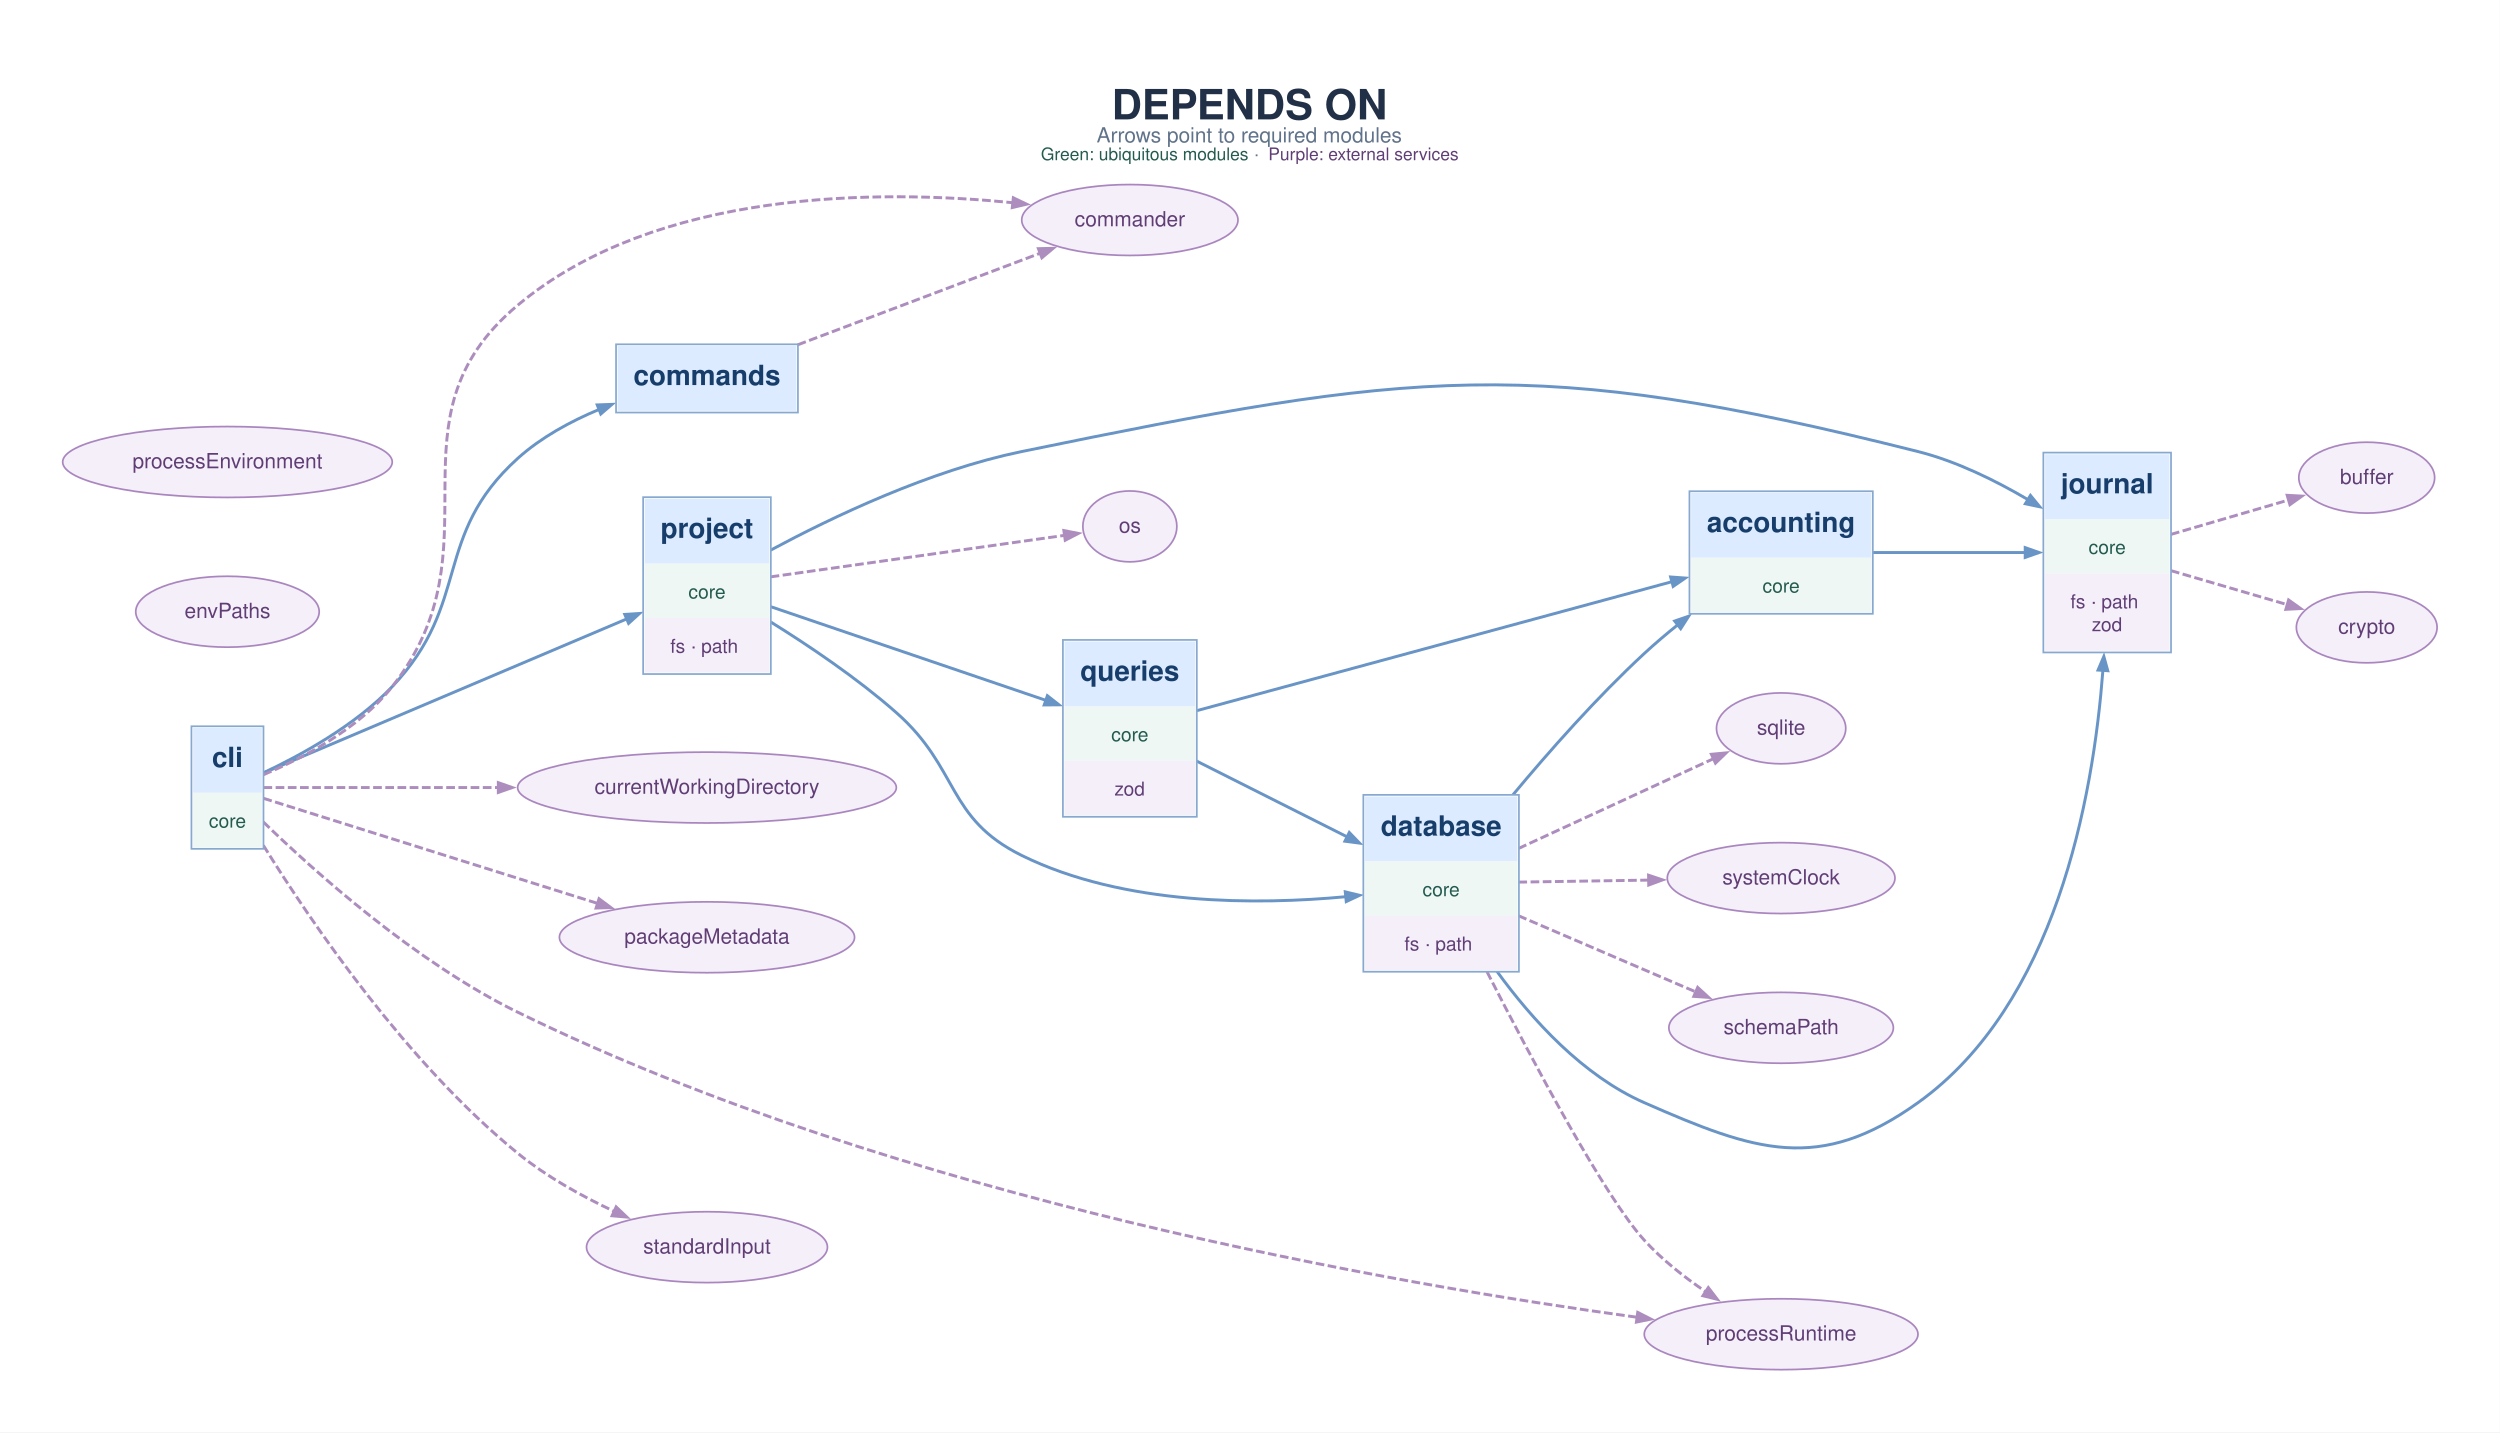
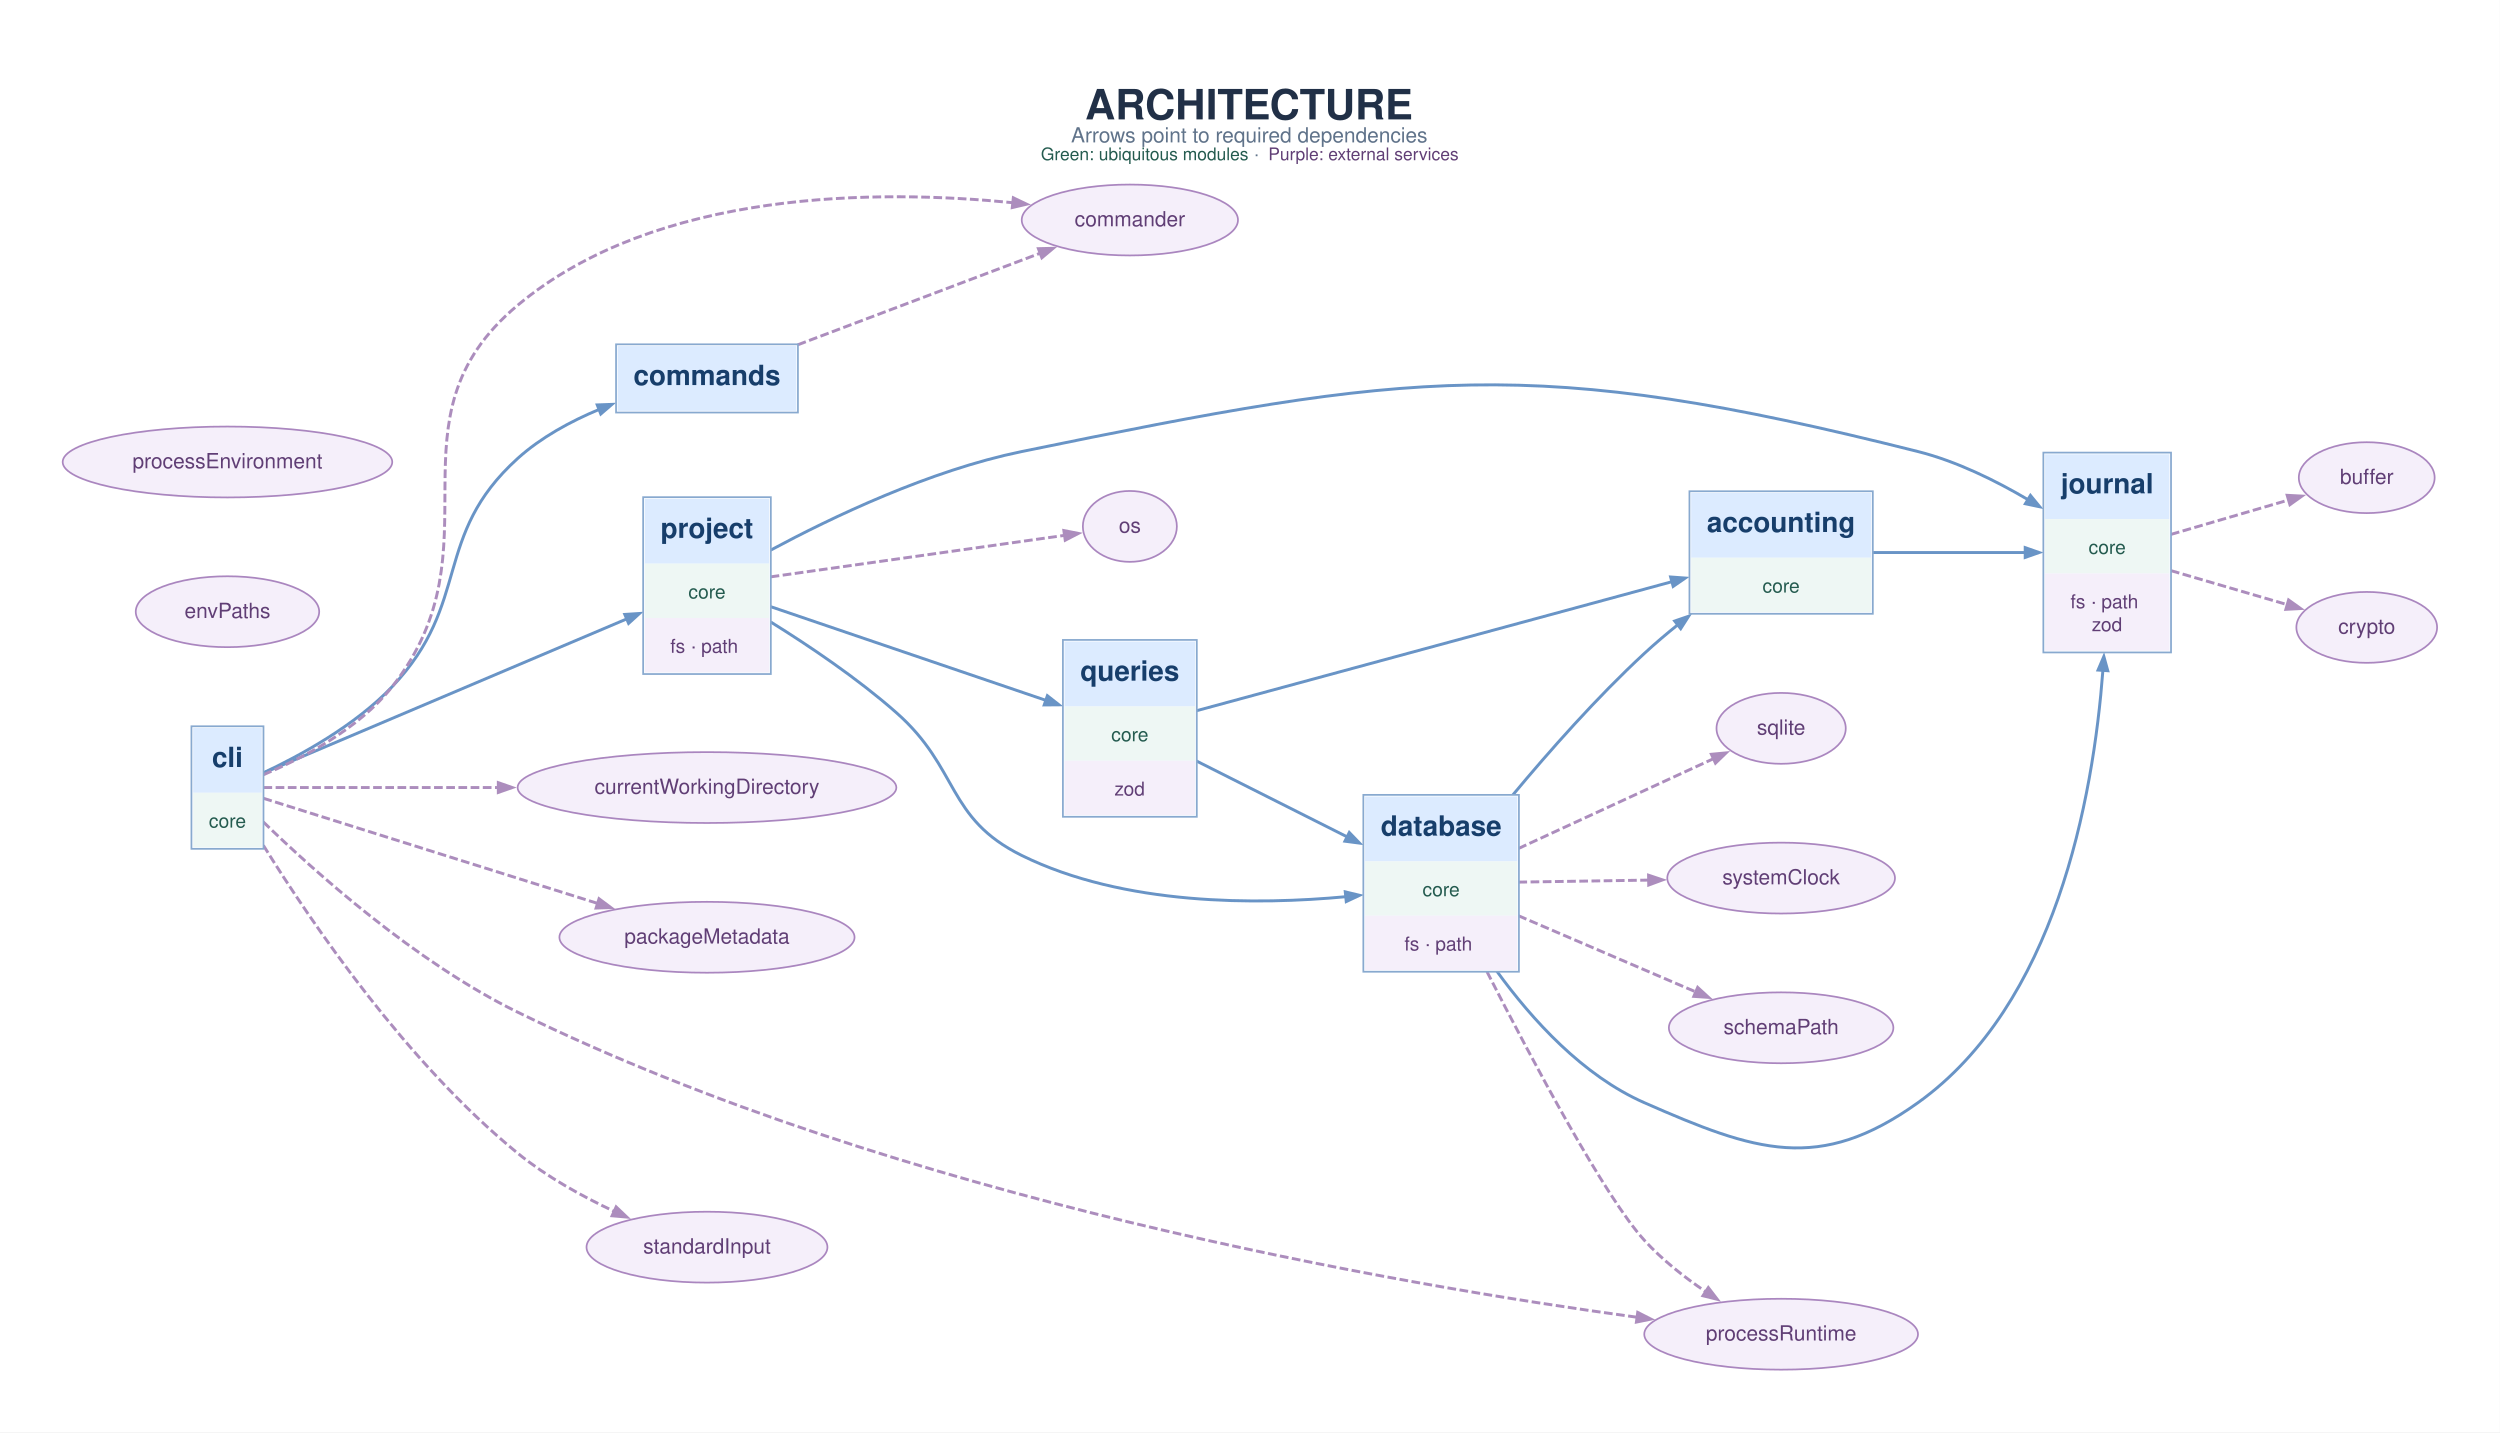
<svg xmlns="http://www.w3.org/2000/svg" xmlns:xlink="http://www.w3.org/1999/xlink" width="1436pt" height="823pt" viewBox="0.00 0.00 1436.00 823.00">
  <g id="graph0" class="graph" transform="scale(1 1) rotate(0) translate(36 786.73)">
    <polygon fill="#ffffff" stroke="none" points="-36,36 -36,-786.73 1399.87,-786.73 1399.87,36 -36,36" />
    <polygon fill="#ffffff" stroke="none" points="553.87,-684.73 553.87,-746.73 810,-746.73 810,-684.73 553.87,-684.73" />
-     <text xml:space="preserve" text-anchor="start" x="602.59" y="-718.13" font-family="Helvetica,sans-Serif" font-weight="bold" font-size="24.00" fill="#213047">DEPENDS ON</text>
-     <text xml:space="preserve" text-anchor="start" x="593.89" y="-704.93" font-family="Helvetica,sans-Serif" font-size="12.00" fill="#60738a">Arrows point to required modules</text>
+     <text xml:space="preserve" text-anchor="start" x="587.27" y="-718.13" font-family="Helvetica,sans-Serif" font-weight="bold" font-size="24.00" fill="#213047">ARCHITECTURE</text>
+     <text xml:space="preserve" text-anchor="start" x="579.21" y="-704.93" font-family="Helvetica,sans-Serif" font-size="12.00" fill="#60738a">Arrows point to required dependencies</text>
    <text xml:space="preserve" text-anchor="start" x="561.87" y="-694.73" font-family="Helvetica,sans-Serif" font-size="10.00" fill="#245b4f">Green: ubiquitous modules</text>
    <text xml:space="preserve" text-anchor="start" x="681.39" y="-694.73" font-family="Helvetica,sans-Serif" font-size="10.00" fill="#60738a"> · </text>
    <text xml:space="preserve" text-anchor="start" x="692.5" y="-694.73" font-family="Helvetica,sans-Serif" font-size="10.00" fill="#603e75">Purple: external services</text>
    <g id="edge1" class="edge">
      <g id="a_edge1">
        <a xlink:title="accounting depends on journal">
          <path fill="none" stroke="#6994c6" stroke-width="1.7" d="M1039.7,-469.36C1067.18,-469.36 1100.69,-469.36 1127.29,-469.36" />
          <polygon fill="#6994c6" stroke="#6994c6" stroke-width="1.7" points="1127.28,-472.16 1135.28,-469.36 1127.28,-466.56 1127.28,-472.16" />
        </a>
      </g>
    </g>
    <g id="edge7" class="edge">
      <g id="a_edge7">
        <a xlink:title="cli depends on commands">
          <path fill="none" stroke="#6994c6" stroke-width="1.7" d="M115.26,-342.82C135.75,-352.42 167.85,-369.76 189.31,-392.36 235.05,-440.55 212.06,-478.77 261.31,-523.36 274.67,-535.46 291.7,-544.7 308.25,-551.6" />
          <polygon fill="#6994c6" stroke="#6994c6" stroke-width="1.7" points="307.05,-554.14 315.52,-554.46 309.1,-548.93 307.05,-554.14" />
        </a>
      </g>
    </g>
    <g id="edge8" class="edge">
      <g id="a_edge8">
        <a xlink:title="cli depends on project">
          <path fill="none" stroke="#6994c6" stroke-width="1.7" d="M115.32,-342.71C158.7,-361.11 263.55,-405.59 324.04,-431.25" />
          <polygon fill="#6994c6" stroke="#6994c6" stroke-width="1.7" points="322.88,-433.8 331.34,-434.35 325.07,-428.65 322.88,-433.8" />
        </a>
      </g>
    </g>
    <g id="edge2" class="edge">
      <g id="a_edge2">
        <a xlink:title="cli uses commander">
          <path fill="none" stroke="#ac8dbd" stroke-width="1.7" stroke-dasharray="5,2" d="M115.34,-341.74C136.53,-350.64 169.79,-367.57 189.31,-392.36 252.69,-472.87 182.68,-545.67 261.31,-611.36 341.22,-678.13 468.92,-677.99 546.18,-670.26" />
          <polygon fill="#ac8dbd" stroke="#ac8dbd" stroke-width="1.7" points="546.06,-673.09 553.71,-669.45 545.46,-667.52 546.06,-673.09" />
        </a>
      </g>
    </g>
    <g id="edge3" class="edge">
      <g id="a_edge3">
        <a xlink:title="cli uses currentWorkingDirectory">
          <path fill="none" stroke="#ac8dbd" stroke-width="1.7" stroke-dasharray="5,2" d="M115.32,-334.36C143.85,-334.36 198.96,-334.36 250.55,-334.36" />
          <polygon fill="#ac8dbd" stroke="#ac8dbd" stroke-width="1.7" points="250.24,-337.16 258.24,-334.36 250.24,-331.56 250.24,-337.16" />
        </a>
      </g>
    </g>
    <g id="edge4" class="edge">
      <g id="a_edge4">
        <a xlink:title="cli uses packageMetadata">
          <path fill="none" stroke="#ac8dbd" stroke-width="1.7" stroke-dasharray="5,2" d="M115.32,-328.18C154.93,-315.72 245.8,-287.14 307.33,-267.79" />
          <polygon fill="#ac8dbd" stroke="#ac8dbd" stroke-width="1.7" points="308.08,-270.49 314.87,-265.42 306.4,-265.15 308.08,-270.49" />
        </a>
      </g>
    </g>
    <g id="edge5" class="edge">
      <g id="a_edge5">
        <a xlink:title="cli uses processRuntime">
          <path fill="none" stroke="#ac8dbd" stroke-width="1.7" stroke-dasharray="5,2" d="M115.21,-314.64C144.43,-286.29 202.4,-234.24 261.31,-205.36 479.73,-98.3 766.54,-48.87 904.72,-30.05" />
          <polygon fill="#ac8dbd" stroke="#ac8dbd" stroke-width="1.7" points="904.71,-32.88 912.27,-29.04 903.96,-27.33 904.71,-32.88" />
        </a>
      </g>
    </g>
    <g id="edge6" class="edge">
      <g id="a_edge6">
        <a xlink:title="cli uses standardInput">
          <path fill="none" stroke="#ac8dbd" stroke-width="1.7" stroke-dasharray="5,2" d="M115.28,-301.16C143.1,-256.34 197.77,-176.13 261.31,-124.36 277.82,-110.91 298.24,-99.62 316.84,-90.9" />
          <polygon fill="#ac8dbd" stroke="#ac8dbd" stroke-width="1.7" points="317.91,-93.49 324.04,-87.64 315.59,-88.39 317.91,-93.49" />
        </a>
      </g>
    </g>
    <g id="edge9" class="edge">
      <g id="a_edge9">
        <a xlink:title="commands uses commander">
          <path fill="none" stroke="#ac8dbd" stroke-width="1.7" stroke-dasharray="5,2" d="M422.18,-588.66C463.27,-604.18 520.68,-625.87 561.58,-641.32" />
          <polygon fill="#ac8dbd" stroke="#ac8dbd" stroke-width="1.7" points="560.46,-643.89 568.94,-644.1 562.44,-638.66 560.46,-643.89" />
        </a>
      </g>
    </g>
    <g id="edge14" class="edge">
      <g id="a_edge14">
        <a xlink:title="database depends on accounting">
          <path fill="none" stroke="#6994c6" stroke-width="1.7" d="M832.78,-329.89C854.07,-355.47 881.4,-386.33 908.47,-411.36 914.59,-417.03 921.25,-422.68 928.02,-428.1" />
          <polygon fill="#6994c6" stroke="#6994c6" stroke-width="1.7" points="925.94,-430.02 933.96,-432.76 929.39,-425.62 925.94,-430.02" />
        </a>
      </g>
    </g>
    <g id="edge15" class="edge">
      <g id="a_edge15">
        <a xlink:title="database depends on journal">
          <path fill="none" stroke="#6994c6" stroke-width="1.7" d="M823.82,-228.81C844.07,-200.9 873.26,-168.84 908.47,-153.36 972.44,-125.25 1008.87,-112.69 1065.7,-153.36 1144.47,-209.74 1166.28,-327.2 1171.93,-401.95" />
          <polygon fill="#6994c6" stroke="#6994c6" stroke-width="1.7" points="1169.12,-401.85 1172.45,-409.64 1174.7,-401.47 1169.12,-401.85" />
        </a>
      </g>
    </g>
    <g id="edge10" class="edge">
      <g id="a_edge10">
        <a xlink:title="database uses processRuntime">
          <path fill="none" stroke="#ac8dbd" stroke-width="1.7" stroke-dasharray="5,2" d="M818.13,-228.57C844.78,-176.31 885.91,-99.15 908.47,-74.36 918.6,-63.23 931.44,-53.14 943.74,-44.78" />
          <polygon fill="#ac8dbd" stroke="#ac8dbd" stroke-width="1.7" points="945.25,-47.14 950.41,-40.41 942.18,-42.45 945.25,-47.14" />
        </a>
      </g>
    </g>
    <g id="edge11" class="edge">
      <g id="a_edge11">
        <a xlink:title="database uses schemaPath">
          <path fill="none" stroke="#ac8dbd" stroke-width="1.7" stroke-dasharray="5,2" d="M836.16,-260.74C866.53,-247.7 907.09,-230.28 938.37,-216.85" />
          <polygon fill="#ac8dbd" stroke="#ac8dbd" stroke-width="1.7" points="939.14,-219.57 945.39,-213.84 936.93,-214.42 939.14,-219.57" />
        </a>
      </g>
    </g>
    <g id="edge12" class="edge">
      <g id="a_edge12">
        <a xlink:title="database uses sqlite">
          <path fill="none" stroke="#ac8dbd" stroke-width="1.7" stroke-dasharray="5,2" d="M836.16,-299.34C869.86,-314.85 916.11,-336.15 948.29,-350.97" />
          <polygon fill="#ac8dbd" stroke="#ac8dbd" stroke-width="1.7" points="947.03,-353.47 955.47,-354.27 949.37,-348.38 947.03,-353.47" />
        </a>
      </g>
    </g>
    <g id="edge13" class="edge">
      <g id="a_edge13">
        <a xlink:title="database uses systemClock">
          <path fill="none" stroke="#ac8dbd" stroke-width="1.7" stroke-dasharray="5,2" d="M836.16,-280.04C858.27,-280.38 885.79,-280.81 911.2,-281.2" />
          <polygon fill="#ac8dbd" stroke="#ac8dbd" stroke-width="1.7" points="910.94,-284 918.98,-281.32 911.03,-278.4 910.94,-284" />
        </a>
      </g>
    </g>
    <g id="edge16" class="edge">
      <g id="a_edge16">
        <a xlink:title="journal uses buffer">
          <path fill="none" stroke="#ac8dbd" stroke-width="1.7" stroke-dasharray="5,2" d="M1210.97,-479.77C1231.38,-485.74 1257.15,-493.27 1278.77,-499.59" />
          <polygon fill="#ac8dbd" stroke="#ac8dbd" stroke-width="1.7" points="1277.76,-502.22 1286.22,-501.77 1279.33,-496.84 1277.76,-502.22" />
        </a>
      </g>
    </g>
    <g id="edge17" class="edge">
      <g id="a_edge17">
        <a xlink:title="journal uses crypto">
          <path fill="none" stroke="#ac8dbd" stroke-width="1.7" stroke-dasharray="5,2" d="M1210.97,-458.96C1231.16,-453.05 1256.59,-445.62 1278.07,-439.34" />
          <polygon fill="#ac8dbd" stroke="#ac8dbd" stroke-width="1.7" points="1278.57,-442.11 1285.47,-437.18 1277,-436.73 1278.57,-442.11" />
        </a>
      </g>
    </g>
    <g id="edge19" class="edge">
      <g id="a_edge19">
        <a xlink:title="project depends on database">
          <path fill="none" stroke="#6994c6" stroke-width="1.7" d="M406.71,-429.46C428.55,-415.89 456.5,-397.1 478.88,-377.36 515.25,-345.28 507.39,-316.83 550.88,-295.36 609.59,-266.39 686.41,-266.91 737.11,-271.67" />
          <polygon fill="#6994c6" stroke="#6994c6" stroke-width="1.7" points="736.72,-274.44 744.96,-272.47 737.29,-268.87 736.72,-274.44" />
        </a>
      </g>
    </g>
    <g id="edge20" class="edge">
      <g id="a_edge20">
        <a xlink:title="project depends on journal">
          <path fill="none" stroke="#6994c6" stroke-width="1.7" d="M406.52,-470.66C441.8,-489.61 498.16,-516.55 550.88,-527.36 775.02,-573.34 843.84,-583.32 1065.7,-527.36 1087.82,-521.79 1110.33,-510.68 1129.01,-499.66" />
          <polygon fill="#6994c6" stroke="#6994c6" stroke-width="1.7" points="1130.28,-502.17 1135.66,-495.62 1127.37,-497.38 1130.28,-502.17" />
        </a>
      </g>
    </g>
    <g id="edge21" class="edge">
      <g id="a_edge21">
        <a xlink:title="project depends on queries">
          <path fill="none" stroke="#6994c6" stroke-width="1.7" d="M406.64,-438.27C448.58,-423.99 518.48,-400.2 564.89,-384.4" />
          <polygon fill="#6994c6" stroke="#6994c6" stroke-width="1.7" points="565.61,-387.11 572.28,-381.88 563.8,-381.81 565.61,-387.11" />
        </a>
      </g>
    </g>
    <g id="edge18" class="edge">
      <g id="a_edge18">
        <a xlink:title="project uses os">
          <path fill="none" stroke="#ac8dbd" stroke-width="1.7" stroke-dasharray="5,2" d="M406.64,-455.38C451.95,-461.78 529.89,-472.78 575.6,-479.23" />
          <polygon fill="#ac8dbd" stroke="#ac8dbd" stroke-width="1.7" points="575.08,-481.98 583.4,-480.33 575.87,-476.44 575.08,-481.98" />
        </a>
      </g>
    </g>
    <g id="edge22" class="edge">
      <g id="a_edge22">
        <a xlink:title="queries depends on accounting">
          <path fill="none" stroke="#6994c6" stroke-width="1.7" d="M651.37,-378.51C715.39,-395.89 846.63,-431.51 924.4,-452.62" />
          <polygon fill="#6994c6" stroke="#6994c6" stroke-width="1.7" points="923.6,-455.31 932.05,-454.7 925.07,-449.9 923.6,-455.31" />
        </a>
      </g>
    </g>
    <g id="edge23" class="edge">
      <g id="a_edge23">
        <a xlink:title="queries depends on database">
          <path fill="none" stroke="#6994c6" stroke-width="1.7" d="M651.05,-349.71C676.25,-337.02 709.96,-320.05 737.96,-305.95" />
          <polygon fill="#6994c6" stroke="#6994c6" stroke-width="1.7" points="739.03,-308.55 744.92,-302.45 736.52,-303.55 739.03,-308.55" />
        </a>
      </g>
    </g>
    <g id="node1" class="node">
      <g id="a_node1">
        <a xlink:title="Module: accounting">
          <polygon fill="#f8fbff" stroke="none" points="934.41,-434.16 934.41,-504.56 1039.75,-504.56 1039.75,-434.16 934.41,-434.16" />
          <polygon fill="none" stroke="#88a9cf" points="934.41,-434.16 934.41,-504.56 1039.75,-504.56 1039.75,-434.16 934.41,-434.16" />
          <polygon fill="#dcebff" stroke="none" points="935.41,-466.36 935.41,-503.56 1038.75,-503.56 1038.75,-466.36 935.41,-466.36" />
          <text xml:space="preserve" text-anchor="start" x="944.41" y="-481.16" font-family="Helvetica,sans-Serif" font-weight="bold" font-size="16.00" fill="#173e6b">accounting</text>
          <polygon fill="#eef7f4" stroke="none" points="935.41,-435.16 935.41,-466.36 1038.75,-466.36 1038.75,-435.16 935.41,-435.16" />
          <text xml:space="preserve" text-anchor="start" x="976.38" y="-446.36" font-family="Helvetica,sans-Serif" font-size="11.00" fill="#245b4f">core</text>
        </a>
      </g>
    </g>
    <g id="node2" class="node">
      <g id="a_node2">
        <a xlink:title="Module: cli">
          <polygon fill="#f8fbff" stroke="none" points="73.96,-299.16 73.96,-369.56 115.35,-369.56 115.35,-299.16 73.96,-299.16" />
          <polygon fill="none" stroke="#88a9cf" points="73.96,-299.16 73.96,-369.56 115.35,-369.56 115.35,-299.16 73.96,-299.16" />
          <polygon fill="#dcebff" stroke="none" points="74.96,-331.36 74.96,-368.56 114.35,-368.56 114.35,-331.36 74.96,-331.36" />
          <text xml:space="preserve" text-anchor="start" x="85.76" y="-346.16" font-family="Helvetica,sans-Serif" font-weight="bold" font-size="16.00" fill="#173e6b">cli</text>
          <polygon fill="#eef7f4" stroke="none" points="74.96,-300.16 74.96,-331.36 114.35,-331.36 114.35,-300.16 74.96,-300.16" />
          <text xml:space="preserve" text-anchor="start" x="83.96" y="-311.36" font-family="Helvetica,sans-Serif" font-size="11.00" fill="#245b4f">core</text>
        </a>
      </g>
    </g>
    <g id="node3" class="node">
      <g id="a_node3">
        <a xlink:title="Module: commands">
          <polygon fill="#f8fbff" stroke="none" points="317.86,-549.76 317.86,-588.96 422.33,-588.96 422.33,-549.76 317.86,-549.76" />
          <polygon fill="none" stroke="#88a9cf" points="317.86,-549.76 317.86,-588.96 422.33,-588.96 422.33,-549.76 317.86,-549.76" />
          <polygon fill="#dcebff" stroke="none" points="318.86,-550.76 318.86,-587.96 421.33,-587.96 421.33,-550.76 318.86,-550.76" />
          <text xml:space="preserve" text-anchor="start" x="327.86" y="-565.56" font-family="Helvetica,sans-Serif" font-weight="bold" font-size="16.00" fill="#173e6b">commands</text>
        </a>
      </g>
    </g>
    <g id="node4" class="node">
      <g id="a_node4">
        <a xlink:title="Module: database">
          <polygon fill="#f8fbff" stroke="none" points="747.1,-228.56 747.1,-330.16 836.47,-330.16 836.47,-228.56 747.1,-228.56" />
          <polygon fill="none" stroke="#88a9cf" points="747.1,-228.56 747.1,-330.16 836.47,-330.16 836.47,-228.56 747.1,-228.56" />
          <polygon fill="#dcebff" stroke="none" points="748.1,-291.96 748.1,-329.16 835.47,-329.16 835.47,-291.96 748.1,-291.96" />
          <text xml:space="preserve" text-anchor="start" x="757.1" y="-306.76" font-family="Helvetica,sans-Serif" font-weight="bold" font-size="16.00" fill="#173e6b">database</text>
          <polygon fill="#eef7f4" stroke="none" points="748.1,-260.76 748.1,-291.96 835.47,-291.96 835.47,-260.76 748.1,-260.76" />
          <text xml:space="preserve" text-anchor="start" x="781.08" y="-271.96" font-family="Helvetica,sans-Serif" font-size="11.00" fill="#245b4f">core</text>
          <polygon fill="#f5effa" stroke="none" points="748.1,-229.56 748.1,-260.76 835.47,-260.76 835.47,-229.56 748.1,-229.56" />
          <text xml:space="preserve" text-anchor="start" x="770.69" y="-240.76" font-family="Helvetica,sans-Serif" font-size="11.00" fill="#603e75">fs · path</text>
        </a>
      </g>
    </g>
    <g id="node5" class="node">
      <g id="a_node5">
        <a xlink:title="Module: journal">
          <polygon fill="#f8fbff" stroke="none" points="1137.7,-411.96 1137.7,-526.76 1211.04,-526.76 1211.04,-411.96 1137.7,-411.96" />
          <polygon fill="none" stroke="#88a9cf" points="1137.7,-411.96 1137.7,-526.76 1211.04,-526.76 1211.04,-411.96 1137.7,-411.96" />
          <polygon fill="#dcebff" stroke="none" points="1138.7,-488.56 1138.7,-525.76 1210.04,-525.76 1210.04,-488.56 1138.7,-488.56" />
          <text xml:space="preserve" text-anchor="start" x="1147.7" y="-503.36" font-family="Helvetica,sans-Serif" font-weight="bold" font-size="16.00" fill="#173e6b">journal</text>
          <polygon fill="#eef7f4" stroke="none" points="1138.7,-457.36 1138.7,-488.56 1210.04,-488.56 1210.04,-457.36 1138.7,-457.36" />
          <text xml:space="preserve" text-anchor="start" x="1163.67" y="-468.56" font-family="Helvetica,sans-Serif" font-size="11.00" fill="#245b4f">core</text>
          <polygon fill="#f5effa" stroke="none" points="1138.7,-412.96 1138.7,-457.36 1210.04,-457.36 1210.04,-412.96 1138.7,-412.96" />
          <text xml:space="preserve" text-anchor="start" x="1153.27" y="-437.36" font-family="Helvetica,sans-Serif" font-size="11.00" fill="#603e75">fs · path</text>
          <text xml:space="preserve" text-anchor="start" x="1165.5" y="-424.16" font-family="Helvetica,sans-Serif" font-size="11.00" fill="#603e75">zod</text>
        </a>
      </g>
    </g>
    <g id="node6" class="node">
      <g id="a_node6">
        <a xlink:title="Module: project">
          <polygon fill="#f8fbff" stroke="none" points="333.42,-399.56 333.42,-501.16 406.77,-501.16 406.77,-399.56 333.42,-399.56" />
          <polygon fill="none" stroke="#88a9cf" points="333.42,-399.56 333.42,-501.16 406.77,-501.16 406.77,-399.56 333.42,-399.56" />
          <polygon fill="#dcebff" stroke="none" points="334.42,-462.96 334.42,-500.16 405.77,-500.16 405.77,-462.96 334.42,-462.96" />
          <text xml:space="preserve" text-anchor="start" x="343.42" y="-477.76" font-family="Helvetica,sans-Serif" font-weight="bold" font-size="16.00" fill="#173e6b">project</text>
          <polygon fill="#eef7f4" stroke="none" points="334.42,-431.76 334.42,-462.96 405.77,-462.96 405.77,-431.76 334.42,-431.76" />
          <text xml:space="preserve" text-anchor="start" x="359.4" y="-442.96" font-family="Helvetica,sans-Serif" font-size="11.00" fill="#245b4f">core</text>
          <polygon fill="#f5effa" stroke="none" points="334.42,-400.56 334.42,-431.76 405.77,-431.76 405.77,-400.56 334.42,-400.56" />
          <text xml:space="preserve" text-anchor="start" x="349" y="-411.76" font-family="Helvetica,sans-Serif" font-size="11.00" fill="#603e75">fs · path</text>
        </a>
      </g>
    </g>
    <g id="node7" class="node">
      <g id="a_node7">
        <a xlink:title="Module: queries">
          <polygon fill="#f8fbff" stroke="none" points="574.53,-317.56 574.53,-419.16 651.45,-419.16 651.45,-317.56 574.53,-317.56" />
          <polygon fill="none" stroke="#88a9cf" points="574.53,-317.56 574.53,-419.16 651.45,-419.16 651.45,-317.56 574.53,-317.56" />
          <polygon fill="#dcebff" stroke="none" points="575.53,-380.96 575.53,-418.16 650.45,-418.16 650.45,-380.96 575.53,-380.96" />
          <text xml:space="preserve" text-anchor="start" x="584.53" y="-395.76" font-family="Helvetica,sans-Serif" font-weight="bold" font-size="16.00" fill="#173e6b">queries</text>
          <polygon fill="#eef7f4" stroke="none" points="575.53,-349.76 575.53,-380.96 650.45,-380.96 650.45,-349.76 575.53,-349.76" />
          <text xml:space="preserve" text-anchor="start" x="602.29" y="-360.96" font-family="Helvetica,sans-Serif" font-size="11.00" fill="#245b4f">core</text>
          <polygon fill="#f5effa" stroke="none" points="575.53,-318.56 575.53,-349.76 650.45,-349.76 650.45,-318.56 575.53,-318.56" />
          <text xml:space="preserve" text-anchor="start" x="604.12" y="-329.76" font-family="Helvetica,sans-Serif" font-size="11.00" fill="#603e75">zod</text>
        </a>
      </g>
    </g>
    <g id="node8" class="node">
      <g id="a_node8">
        <a xlink:title="External service">
          <ellipse fill="#f5effa" stroke="#aa86bf" cx="1323.45" cy="-512.36" rx="39.01" ry="20.36" />
          <text xml:space="preserve" text-anchor="middle" x="1323.45" y="-508.76" font-family="Helvetica,sans-Serif" font-size="12.00" fill="#603e75">buffer</text>
        </a>
      </g>
    </g>
    <g id="node9" class="node">
      <g id="a_node9">
        <a xlink:title="External service">
          <ellipse fill="#f5effa" stroke="#aa86bf" cx="612.99" cy="-660.36" rx="62.11" ry="20.36" />
          <text xml:space="preserve" text-anchor="middle" x="612.99" y="-656.76" font-family="Helvetica,sans-Serif" font-size="12.00" fill="#603e75">commander</text>
        </a>
      </g>
    </g>
    <g id="node10" class="node">
      <g id="a_node10">
        <a xlink:title="External service">
          <ellipse fill="#f5effa" stroke="#aa86bf" cx="1323.45" cy="-426.36" rx="40.42" ry="20.36" />
          <text xml:space="preserve" text-anchor="middle" x="1323.45" y="-422.76" font-family="Helvetica,sans-Serif" font-size="12.00" fill="#603e75">crypto</text>
        </a>
      </g>
    </g>
    <g id="node11" class="node">
      <g id="a_node11">
        <a xlink:title="External service">
          <ellipse fill="#f5effa" stroke="#aa86bf" cx="370.09" cy="-334.36" rx="108.78" ry="20.36" />
          <text xml:space="preserve" text-anchor="middle" x="370.09" y="-330.76" font-family="Helvetica,sans-Serif" font-size="12.00" fill="#603e75">currentWorkingDirectory</text>
        </a>
      </g>
    </g>
    <g id="node12" class="node">
      <g id="a_node12">
        <a xlink:title="External service">
          <ellipse fill="#f5effa" stroke="#aa86bf" cx="94.66" cy="-435.36" rx="52.69" ry="20.36" />
          <text xml:space="preserve" text-anchor="middle" x="94.66" y="-431.76" font-family="Helvetica,sans-Serif" font-size="12.00" fill="#603e75">envPaths</text>
        </a>
      </g>
    </g>
    <g id="node13" class="node">
      <g id="a_node13">
        <a xlink:title="External service">
          <ellipse fill="#f5effa" stroke="#aa86bf" cx="612.99" cy="-484.36" rx="27" ry="20.36" />
          <text xml:space="preserve" text-anchor="middle" x="612.99" y="-480.76" font-family="Helvetica,sans-Serif" font-size="12.00" fill="#603e75">os</text>
        </a>
      </g>
    </g>
    <g id="node14" class="node">
      <g id="a_node14">
        <a xlink:title="External service">
          <ellipse fill="#f5effa" stroke="#aa86bf" cx="370.09" cy="-248.36" rx="84.77" ry="20.36" />
          <text xml:space="preserve" text-anchor="middle" x="370.09" y="-244.76" font-family="Helvetica,sans-Serif" font-size="12.00" fill="#603e75">packageMetadata</text>
        </a>
      </g>
    </g>
    <g id="node15" class="node">
      <g id="a_node15">
        <a xlink:title="External service">
          <ellipse fill="#f5effa" stroke="#aa86bf" cx="94.66" cy="-521.36" rx="94.66" ry="20.36" />
          <text xml:space="preserve" text-anchor="middle" x="94.66" y="-517.76" font-family="Helvetica,sans-Serif" font-size="12.00" fill="#603e75">processEnvironment</text>
        </a>
      </g>
    </g>
    <g id="node16" class="node">
      <g id="a_node16">
        <a xlink:title="External service">
          <ellipse fill="#f5effa" stroke="#aa86bf" cx="987.08" cy="-20.36" rx="78.62" ry="20.36" />
          <text xml:space="preserve" text-anchor="middle" x="987.08" y="-16.76" font-family="Helvetica,sans-Serif" font-size="12.00" fill="#603e75">processRuntime</text>
        </a>
      </g>
    </g>
    <g id="node17" class="node">
      <g id="a_node17">
        <a xlink:title="External service">
          <ellipse fill="#f5effa" stroke="#aa86bf" cx="987.08" cy="-196.36" rx="64.48" ry="20.36" />
          <text xml:space="preserve" text-anchor="middle" x="987.08" y="-192.76" font-family="Helvetica,sans-Serif" font-size="12.00" fill="#603e75">schemaPath</text>
        </a>
      </g>
    </g>
    <g id="node18" class="node">
      <g id="a_node18">
        <a xlink:title="External service">
          <ellipse fill="#f5effa" stroke="#aa86bf" cx="987.08" cy="-368.36" rx="37.12" ry="20.36" />
          <text xml:space="preserve" text-anchor="middle" x="987.08" y="-364.76" font-family="Helvetica,sans-Serif" font-size="12.00" fill="#603e75">sqlite</text>
        </a>
      </g>
    </g>
    <g id="node19" class="node">
      <g id="a_node19">
        <a xlink:title="External service">
          <ellipse fill="#f5effa" stroke="#aa86bf" cx="370.09" cy="-70.36" rx="69.2" ry="20.36" />
          <text xml:space="preserve" text-anchor="middle" x="370.09" y="-66.76" font-family="Helvetica,sans-Serif" font-size="12.00" fill="#603e75">standardInput</text>
        </a>
      </g>
    </g>
    <g id="node20" class="node">
      <g id="a_node20">
        <a xlink:title="External service">
          <ellipse fill="#f5effa" stroke="#aa86bf" cx="987.08" cy="-282.36" rx="65.4" ry="20.36" />
          <text xml:space="preserve" text-anchor="middle" x="987.08" y="-278.76" font-family="Helvetica,sans-Serif" font-size="12.00" fill="#603e75">systemClock</text>
        </a>
      </g>
    </g>
  </g>
</svg>
